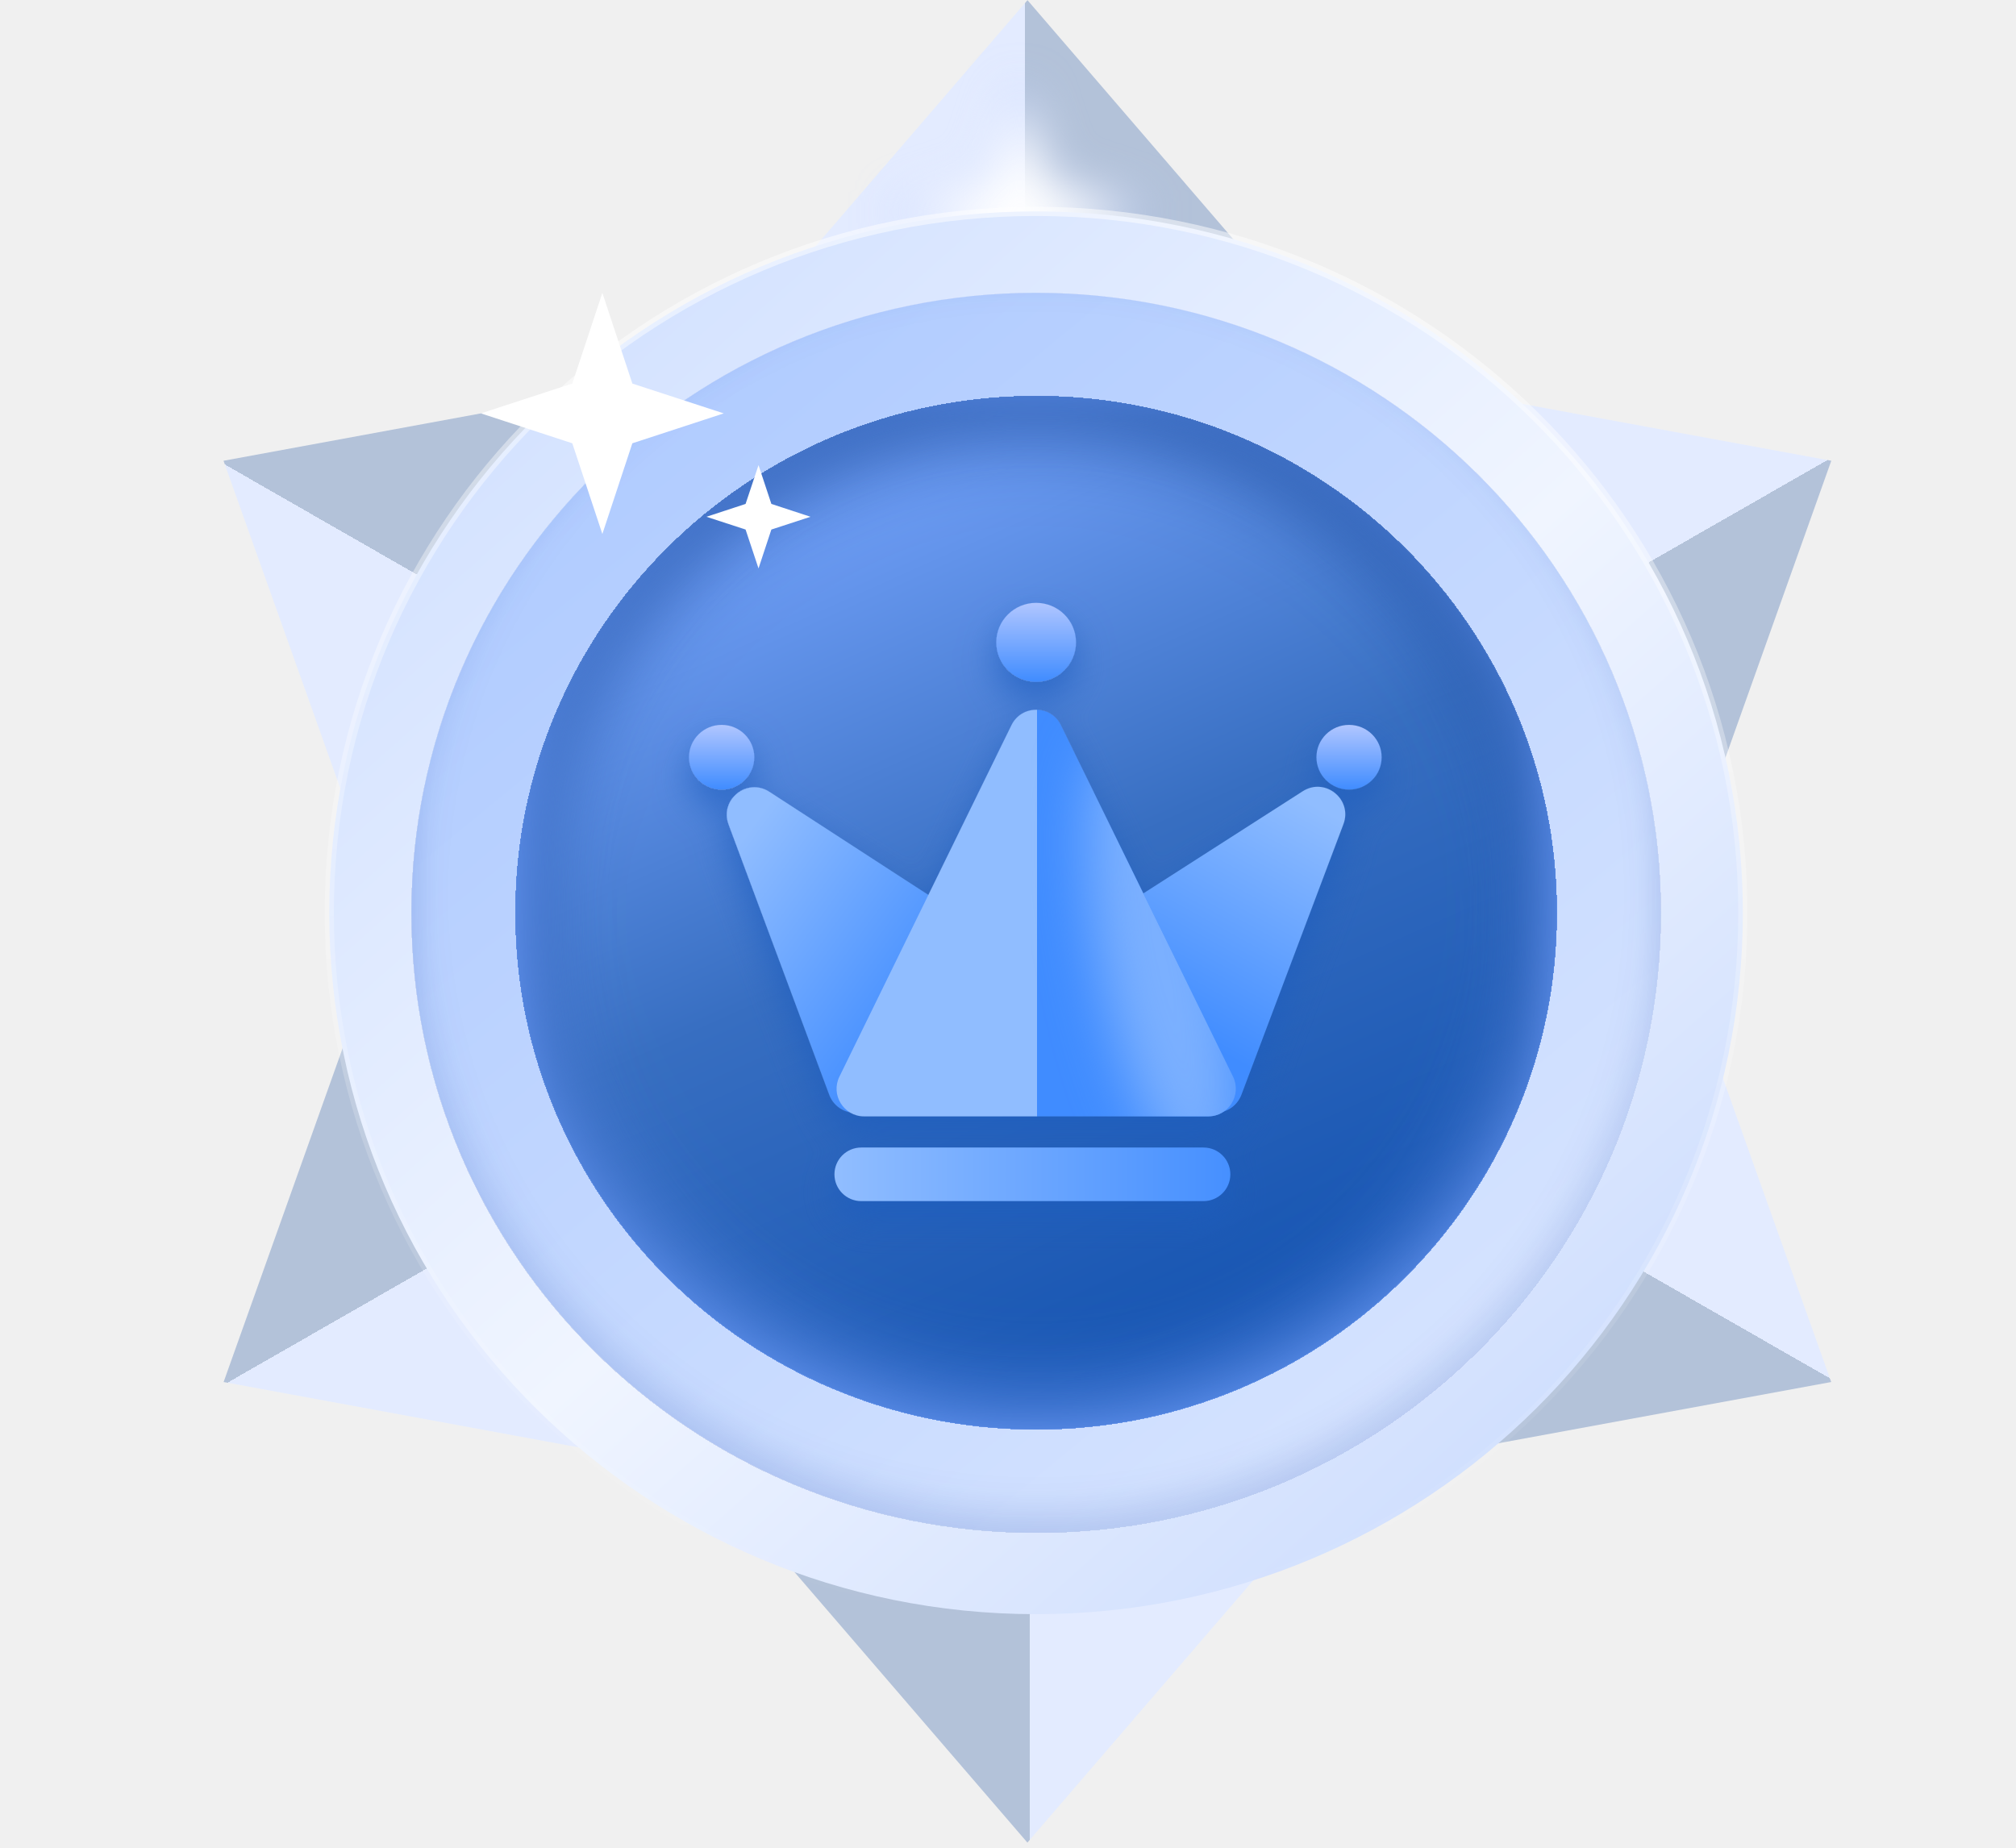
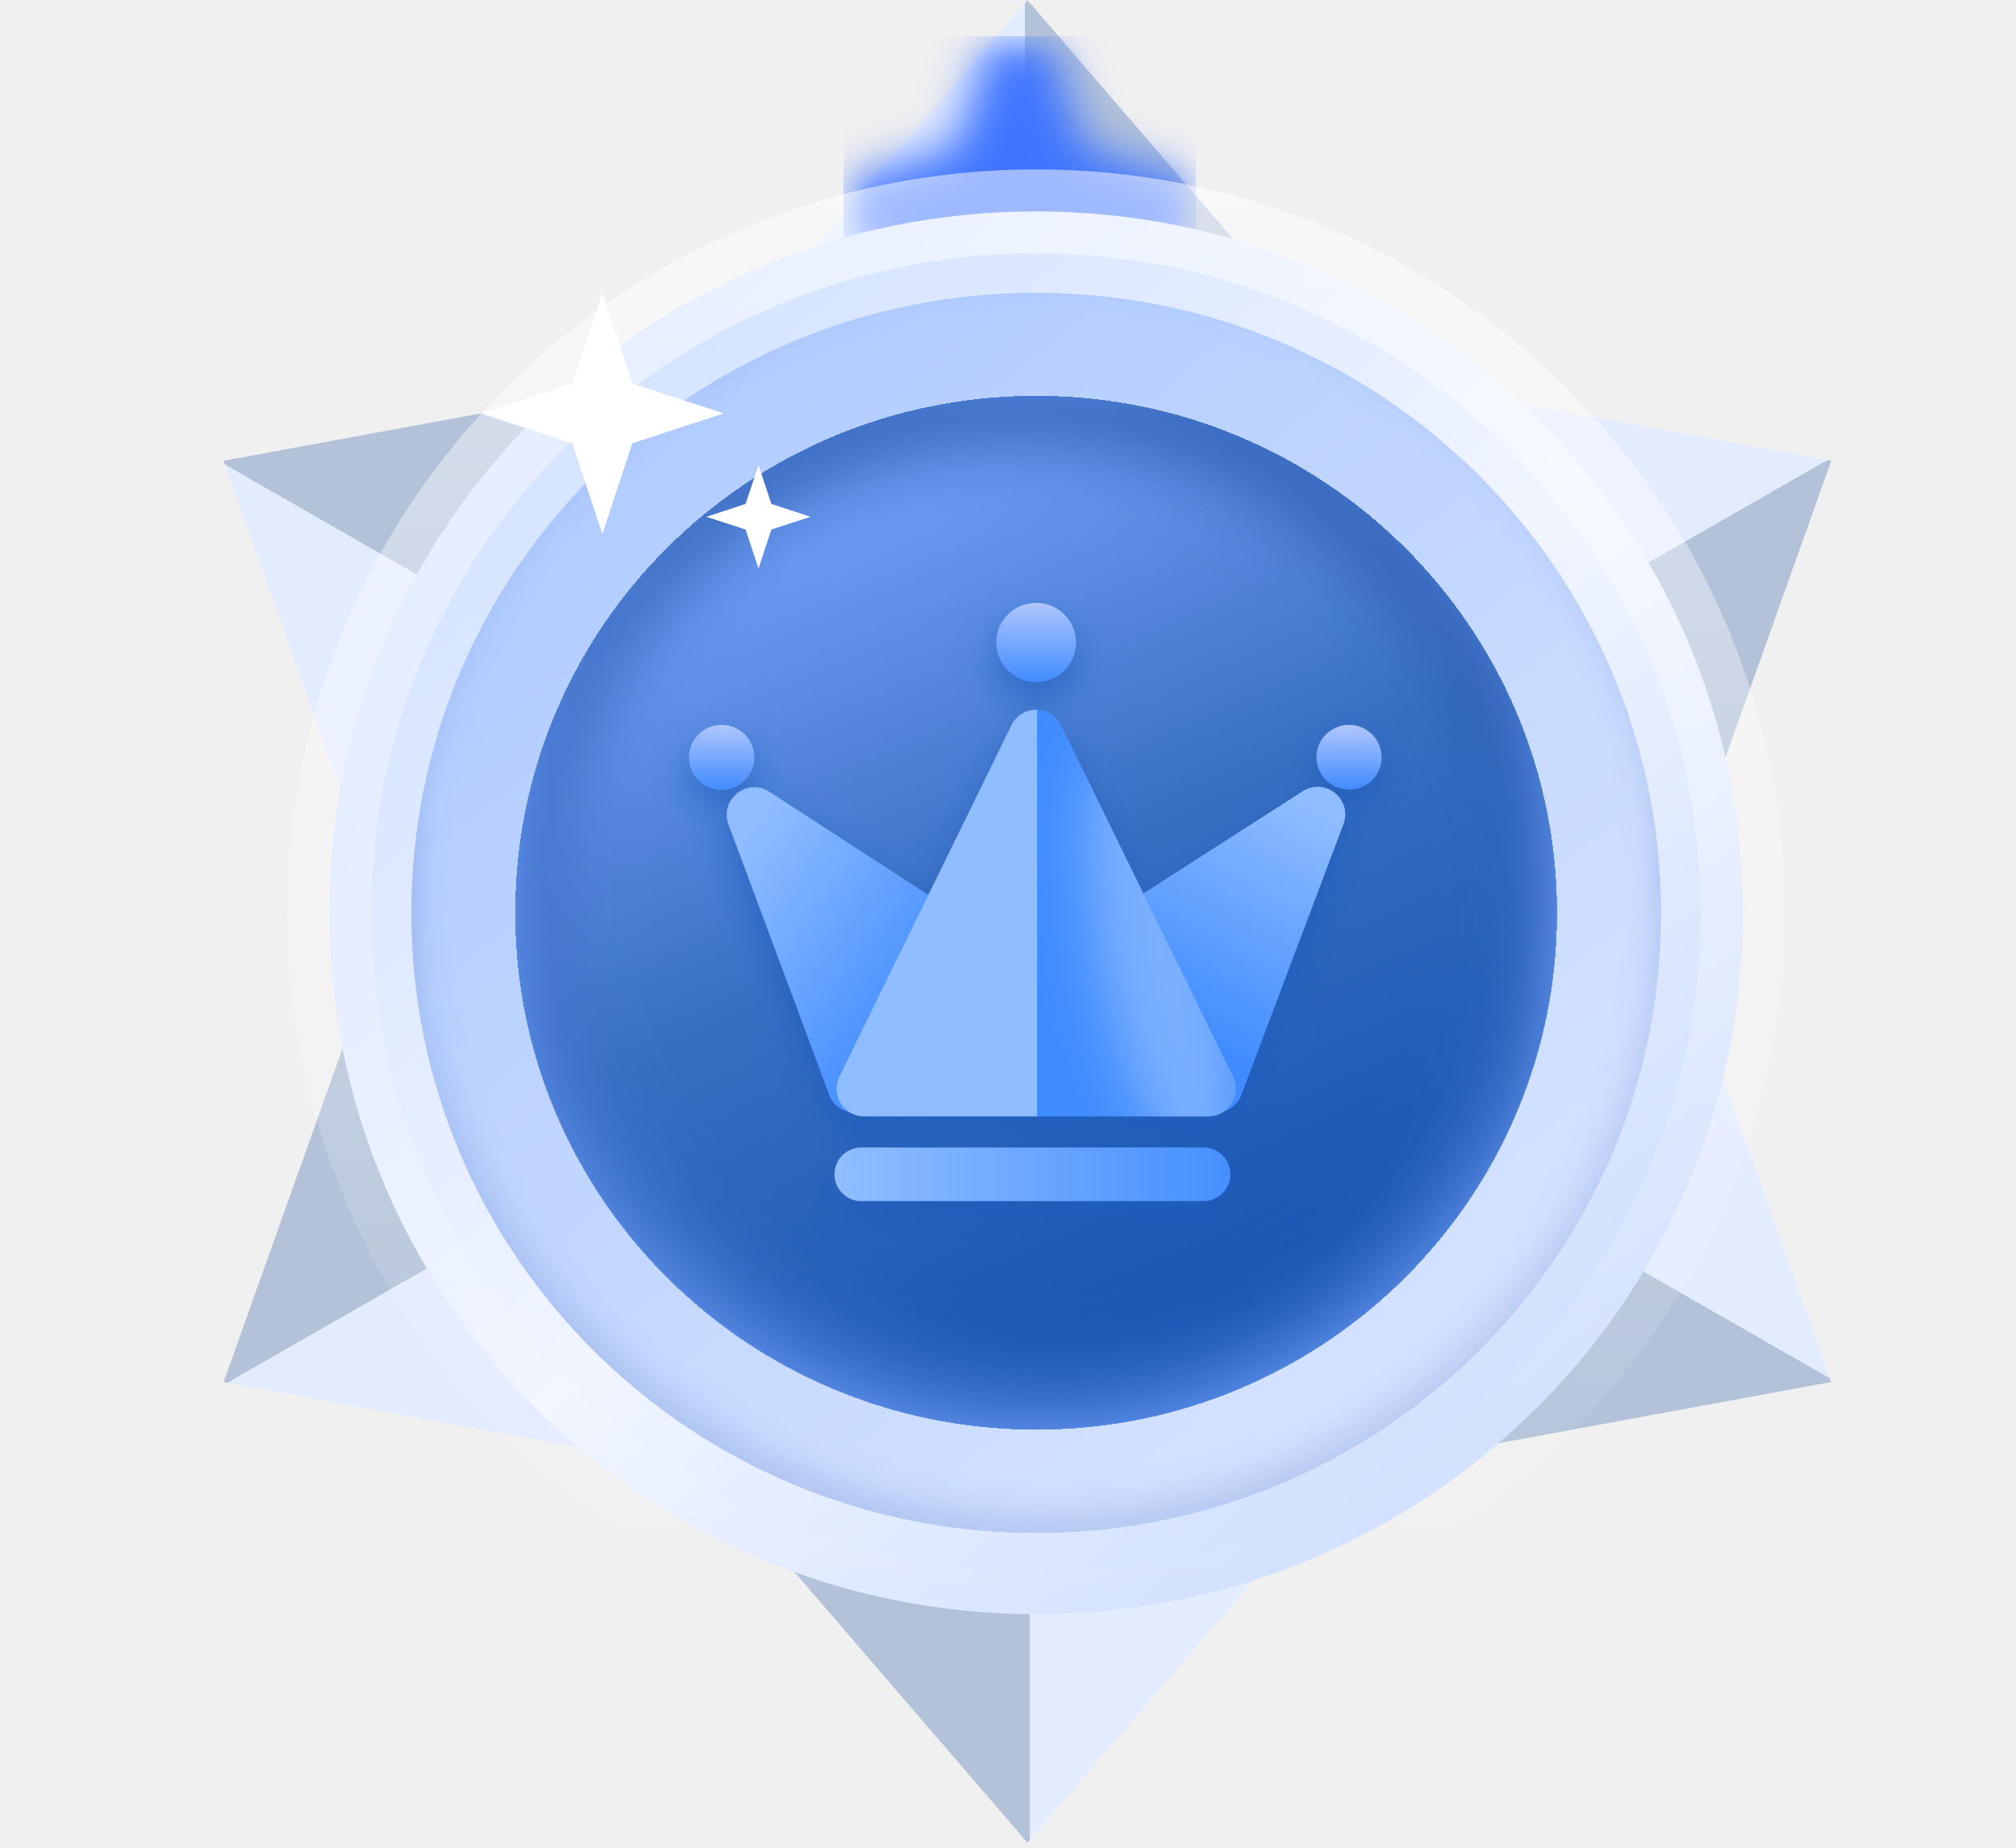
<svg xmlns="http://www.w3.org/2000/svg" width="24" height="22" viewBox="0 0 24 22" fill="none">
  <path d="M12.232 0.002L15.541 3.846H8.922L12.232 0.002Z" fill="url(#paint0_linear_1602_25567)" />
  <path d="M12.231 21.939L8.922 18.095L15.541 18.095L12.231 21.939Z" fill="url(#paint1_linear_1602_25567)" />
  <g filter="url(#filter0_f_1602_25567)">
    <path d="M12.141 0.986L12.524 2.143L13.69 2.524L12.524 2.904L12.141 4.061L11.758 2.904L10.592 2.524L11.758 2.143L12.141 0.986Z" fill="white" />
-     <path d="M12.141 1.021L12.514 2.147L12.507 2.149L12.521 2.154L13.655 2.524L12.521 2.894L12.519 2.887L12.514 2.901L12.141 4.027L11.768 2.901L11.775 2.899L11.761 2.894L10.627 2.524L11.761 2.154L11.763 2.161L11.768 2.147L12.141 1.021Z" stroke="#3E74FF" stroke-width="0.022" />
+     <path d="M12.141 1.021L12.514 2.147L12.507 2.149L12.521 2.154L13.655 2.524L12.521 2.894L12.519 2.887L12.514 2.901L12.141 4.027L11.768 2.901L11.775 2.899L11.761 2.894L10.627 2.524L11.761 2.154L11.763 2.161L11.768 2.147L12.141 1.021Z" stroke="#3E74FF" strokeWidth="0.022" />
  </g>
  <path d="M21.8 16.455L16.791 17.377L20.101 11.688L21.8 16.455Z" fill="url(#paint2_linear_1602_25567)" />
  <path d="M2.661 5.486L7.669 4.564L4.36 10.253L2.661 5.486Z" fill="url(#paint3_linear_1602_25567)" />
  <path d="M21.801 5.486L20.102 10.253L16.793 4.564L21.801 5.486Z" fill="url(#paint4_linear_1602_25567)" />
  <path d="M2.662 16.455L4.361 11.688L7.67 17.377L2.662 16.455Z" fill="url(#paint5_linear_1602_25567)" />
-   <path d="M20.748 10.868C20.748 15.48 16.982 19.219 12.334 19.219C7.687 19.219 3.92 15.48 3.92 10.868C3.92 6.256 7.687 2.517 12.334 2.517C16.982 2.517 20.748 6.256 20.748 10.868Z" fill="url(#paint6_linear_1602_25567)" stroke="url(#paint7_linear_1602_25567)" stroke-width="0.109" />
+   <path d="M20.748 10.868C20.748 15.48 16.982 19.219 12.334 19.219C7.687 19.219 3.92 15.48 3.92 10.868C3.92 6.256 7.687 2.517 12.334 2.517C16.982 2.517 20.748 6.256 20.748 10.868Z" fill="url(#paint6_linear_1602_25567)" stroke="url(#paint7_linear_1602_25567)" strokeWidth="0.109" />
  <g filter="url(#filter1_i_1602_25567)">
    <ellipse cx="12.335" cy="10.868" rx="7.436" ry="7.381" fill="url(#paint8_linear_1602_25567)" />
  </g>
  <g filter="url(#filter2_ii_1602_25567)">
    <ellipse cx="12.335" cy="10.868" rx="6.197" ry="6.151" fill="url(#paint9_linear_1602_25567)" />
  </g>
  <g filter="url(#filter3_d_1602_25567)">
    <path d="M8.674 9.817C8.564 9.521 8.895 9.256 9.16 9.428L14.119 12.646C14.393 12.824 14.267 13.249 13.94 13.249H10.179C10.042 13.249 9.92 13.164 9.872 13.035L8.674 9.817Z" fill="url(#paint10_linear_1602_25567)" />
    <path d="M15.993 9.813C16.104 9.518 15.775 9.251 15.509 9.421L10.479 12.645C10.203 12.822 10.328 13.249 10.656 13.249H14.471C14.607 13.249 14.729 13.164 14.778 13.037L15.993 9.813Z" fill="url(#paint11_linear_1602_25567)" />
    <path d="M12.041 8.635C12.161 8.39 12.51 8.39 12.63 8.635L14.679 12.819C14.785 13.037 14.627 13.292 14.384 13.292H10.287C10.045 13.292 9.886 13.037 9.993 12.819L12.041 8.635Z" fill="url(#paint12_linear_1602_25567)" />
    <mask id="mask0_1602_25567" style="mask-type:alpha" maskUnits="userSpaceOnUse" x="9" y="8" width="6" height="6">
      <path d="M12.041 8.635C12.161 8.39 12.51 8.39 12.63 8.635L14.679 12.819C14.785 13.037 14.627 13.292 14.384 13.292H10.287C10.045 13.292 9.886 13.037 9.993 12.819L12.041 8.635Z" fill="url(#paint13_linear_1602_25567)" />
    </mask>
    <g mask="url(#mask0_1602_25567)">
      <g filter="url(#filter4_f_1602_25567)">
        <ellipse cx="2.696" cy="0.732" rx="2.696" ry="0.732" transform="matrix(0.204188 0.978932 -0.979534 0.201279 14.0059 8.69281)" fill="#7BB0FF" />
      </g>
    </g>
    <ellipse cx="12.335" cy="7.648" rx="0.474" ry="0.47" fill="url(#paint14_linear_1602_25567)" />
    <ellipse cx="8.591" cy="9.016" rx="0.388" ry="0.385" fill="url(#paint15_linear_1602_25567)" />
    <ellipse cx="16.06" cy="9.016" rx="0.388" ry="0.385" fill="url(#paint16_linear_1602_25567)" />
    <rect x="9.934" y="13.663" width="4.713" height="0.638" rx="0.319" fill="url(#paint17_linear_1602_25567)" />
  </g>
  <path d="M9.03 5.538L9.183 6L9.649 6.153L9.183 6.305L9.03 6.768L8.876 6.305L8.41 6.153L8.876 6L9.03 5.538Z" fill="white" />
  <path d="M7.171 3.487L7.528 4.567L8.616 4.922L7.528 5.278L7.171 6.358L6.813 5.278L5.725 4.922L6.813 4.567L7.171 3.487Z" fill="white" />
  <defs>
    <filter id="filter0_f_1602_25567" x="10.045" y="0.439" width="4.191" height="4.169" filterUnits="userSpaceOnUse" color-interpolation-filters="sRGB">
      <feFlood flood-opacity="0" result="BackgroundImageFix" />
      <feBlend mode="normal" in="SourceGraphic" in2="BackgroundImageFix" result="shape" />
      <feGaussianBlur stdDeviation="0.273" result="effect1_foregroundBlur_1602_25567" />
    </filter>
    <filter id="filter1_i_1602_25567" x="4.898" y="3.269" width="14.873" height="14.98" filterUnits="userSpaceOnUse" color-interpolation-filters="sRGB">
      <feFlood flood-opacity="0" result="BackgroundImageFix" />
      <feBlend mode="normal" in="SourceGraphic" in2="BackgroundImageFix" result="shape" />
      <feColorMatrix in="SourceAlpha" type="matrix" values="0 0 0 0 0 0 0 0 0 0 0 0 0 0 0 0 0 0 127 0" result="hardAlpha" />
      <feOffset dy="-0.219" />
      <feGaussianBlur stdDeviation="0.219" />
      <feComposite in2="hardAlpha" operator="arithmetic" k2="-1" k3="1" />
      <feColorMatrix type="matrix" values="0 0 0 0 0 0 0 0 0 0.173 0 0 0 0 0.617 0 0 0 0.15 0" />
      <feBlend mode="normal" in2="shape" result="effect1_innerShadow_1602_25567" />
    </filter>
    <filter id="filter2_ii_1602_25567" x="6.139" y="4.499" width="12.393" height="12.738" filterUnits="userSpaceOnUse" color-interpolation-filters="sRGB">
      <feFlood flood-opacity="0" result="BackgroundImageFix" />
      <feBlend mode="normal" in="SourceGraphic" in2="BackgroundImageFix" result="shape" />
      <feColorMatrix in="SourceAlpha" type="matrix" values="0 0 0 0 0 0 0 0 0 0 0 0 0 0 0 0 0 0 127 0" result="hardAlpha" />
      <feOffset dy="0.219" />
      <feGaussianBlur stdDeviation="0.547" />
      <feComposite in2="hardAlpha" operator="arithmetic" k2="-1" k3="1" />
      <feColorMatrix type="matrix" values="0 0 0 0 0 0 0 0 0 0.193 0 0 0 0 0.487 0 0 0 1 0" />
      <feBlend mode="normal" in2="shape" result="effect1_innerShadow_1602_25567" />
      <feColorMatrix in="SourceAlpha" type="matrix" values="0 0 0 0 0 0 0 0 0 0 0 0 0 0 0 0 0 0 127 0" result="hardAlpha" />
      <feOffset dy="-0.219" />
      <feGaussianBlur stdDeviation="0.547" />
      <feComposite in2="hardAlpha" operator="arithmetic" k2="-1" k3="1" />
      <feColorMatrix type="matrix" values="0 0 0 0 0.438 0 0 0 0 0.629 0 0 0 0 1 0 0 0 1 0" />
      <feBlend mode="normal" in2="effect1_innerShadow_1602_25567" result="effect2_innerShadow_1602_25567" />
    </filter>
    <filter id="filter3_d_1602_25567" x="7.766" y="6.959" width="9.119" height="7.998" filterUnits="userSpaceOnUse" color-interpolation-filters="sRGB">
      <feFlood flood-opacity="0" result="BackgroundImageFix" />
      <feColorMatrix in="SourceAlpha" type="matrix" values="0 0 0 0 0 0 0 0 0 0 0 0 0 0 0 0 0 0 127 0" result="hardAlpha" />
      <feOffset dy="0.219" />
      <feGaussianBlur stdDeviation="0.219" />
      <feComposite in2="hardAlpha" operator="out" />
      <feColorMatrix type="matrix" values="0 0 0 0 0.112 0 0 0 0 0.364 0 0 0 0 0.746 0 0 0 0.68 0" />
      <feBlend mode="normal" in2="BackgroundImageFix" result="effect1_dropShadow_1602_25567" />
      <feBlend mode="normal" in="SourceGraphic" in2="effect1_dropShadow_1602_25567" result="shape" />
    </filter>
    <filter id="filter4_f_1602_25567" x="12.28" y="8.18" width="3.121" height="6.599" filterUnits="userSpaceOnUse" color-interpolation-filters="sRGB">
      <feFlood flood-opacity="0" result="BackgroundImageFix" />
      <feBlend mode="normal" in="SourceGraphic" in2="BackgroundImageFix" result="shape" />
      <feGaussianBlur stdDeviation="0.328" result="effect1_foregroundBlur_1602_25567" />
    </filter>
    <linearGradient id="paint0_linear_1602_25567" x1="10.856" y1="1.54" x2="13.607" y2="1.54" gradientUnits="userSpaceOnUse">
      <stop offset="0.489" stop-color="#E3EBFF" />
      <stop offset="0.489" stop-color="#D1E5EE" />
      <stop offset="0.489" stop-color="#B3C2D9" />
    </linearGradient>
    <linearGradient id="paint1_linear_1602_25567" x1="13.607" y1="20.401" x2="10.856" y2="20.401" gradientUnits="userSpaceOnUse">
      <stop offset="0.489" stop-color="#E3EBFF" />
      <stop offset="0.489" stop-color="#D1E5EE" />
      <stop offset="0.489" stop-color="#B3C2D9" />
    </linearGradient>
    <linearGradient id="paint2_linear_1602_25567" x1="21.146" y1="14.503" x2="19.786" y2="16.877" gradientUnits="userSpaceOnUse">
      <stop offset="0.489" stop-color="#E3EBFF" />
      <stop offset="0.489" stop-color="#D1E5EE" />
      <stop offset="0.489" stop-color="#B3C2D9" />
    </linearGradient>
    <linearGradient id="paint3_linear_1602_25567" x1="3.314" y1="7.438" x2="4.675" y2="5.064" gradientUnits="userSpaceOnUse">
      <stop offset="0.489" stop-color="#E3EBFF" />
      <stop offset="0.489" stop-color="#D1E5EE" />
      <stop offset="0.489" stop-color="#B3C2D9" />
    </linearGradient>
    <linearGradient id="paint4_linear_1602_25567" x1="19.772" y1="5.072" x2="21.132" y2="7.446" gradientUnits="userSpaceOnUse">
      <stop offset="0.489" stop-color="#E3EBFF" />
      <stop offset="0.489" stop-color="#D1E5EE" />
      <stop offset="0.489" stop-color="#B3C2D9" />
    </linearGradient>
    <linearGradient id="paint5_linear_1602_25567" x1="4.691" y1="16.868" x2="3.331" y2="14.495" gradientUnits="userSpaceOnUse">
      <stop offset="0.489" stop-color="#E3EBFF" />
      <stop offset="0.489" stop-color="#D1E5EE" />
      <stop offset="0.489" stop-color="#B3C2D9" />
    </linearGradient>
    <linearGradient id="paint6_linear_1602_25567" x1="6.905" y1="4.617" x2="18.104" y2="17.202" gradientUnits="userSpaceOnUse">
      <stop stop-color="#D5E3FF" />
      <stop offset="0.521" stop-color="#F0F5FF" />
      <stop offset="1" stop-color="#D0DFFE" />
    </linearGradient>
    <linearGradient id="paint7_linear_1602_25567" x1="12.334" y1="2.462" x2="12.334" y2="19.274" gradientUnits="userSpaceOnUse">
      <stop stop-color="white" stop-opacity="0.5" />
      <stop offset="1" stop-color="white" stop-opacity="0" />
    </linearGradient>
    <linearGradient id="paint8_linear_1602_25567" x1="7.584" y1="5.23" x2="17.001" y2="16.678" gradientUnits="userSpaceOnUse">
      <stop stop-color="#B1CCFF" />
      <stop offset="1" stop-color="#D5E3FF" />
    </linearGradient>
    <linearGradient id="paint9_linear_1602_25567" x1="8.235" y1="5.803" x2="13.275" y2="17.047" gradientUnits="userSpaceOnUse">
      <stop stop-color="#78A6FF" />
      <stop offset="0.484" stop-color="#376EC1" />
      <stop offset="1" stop-color="#1352B0" />
    </linearGradient>
    <linearGradient id="paint10_linear_1602_25567" x1="8.736" y1="10.128" x2="11.238" y2="11.961" gradientUnits="userSpaceOnUse">
      <stop stop-color="#90BDFF" />
      <stop offset="1" stop-color="#408CFF" />
    </linearGradient>
    <linearGradient id="paint11_linear_1602_25567" x1="15.672" y1="9.598" x2="14.165" y2="12.331" gradientUnits="userSpaceOnUse">
      <stop stop-color="#90BDFF" />
      <stop offset="1" stop-color="#408CFF" />
    </linearGradient>
    <linearGradient id="paint12_linear_1602_25567" x1="11.019" y1="10.74" x2="13.69" y2="10.74" gradientUnits="userSpaceOnUse">
      <stop offset="0.497" stop-color="#90BDFF" />
      <stop offset="0.497" stop-color="#408CFF" />
    </linearGradient>
    <linearGradient id="paint13_linear_1602_25567" x1="11.019" y1="10.74" x2="13.69" y2="10.74" gradientUnits="userSpaceOnUse">
      <stop offset="0.417" stop-color="#B1B0D8" />
      <stop offset="0.497" stop-color="#FFCC1D" />
    </linearGradient>
    <linearGradient id="paint14_linear_1602_25567" x1="12.335" y1="7.178" x2="12.335" y2="8.118" gradientUnits="userSpaceOnUse">
      <stop stop-color="#B0C6FF" />
      <stop offset="1" stop-color="#408CFF" />
    </linearGradient>
    <linearGradient id="paint15_linear_1602_25567" x1="8.591" y1="8.631" x2="8.591" y2="9.401" gradientUnits="userSpaceOnUse">
      <stop stop-color="#B0C6FF" />
      <stop offset="1" stop-color="#408CFF" />
    </linearGradient>
    <linearGradient id="paint16_linear_1602_25567" x1="16.06" y1="8.631" x2="16.06" y2="9.401" gradientUnits="userSpaceOnUse">
      <stop stop-color="#B0C6FF" />
      <stop offset="1" stop-color="#408CFF" />
    </linearGradient>
    <linearGradient id="paint17_linear_1602_25567" x1="9.987" y1="13.982" x2="14.7" y2="13.982" gradientUnits="userSpaceOnUse">
      <stop stop-color="#90BDFF" />
      <stop offset="1" stop-color="#458FFF" />
    </linearGradient>
  </defs>
</svg>
